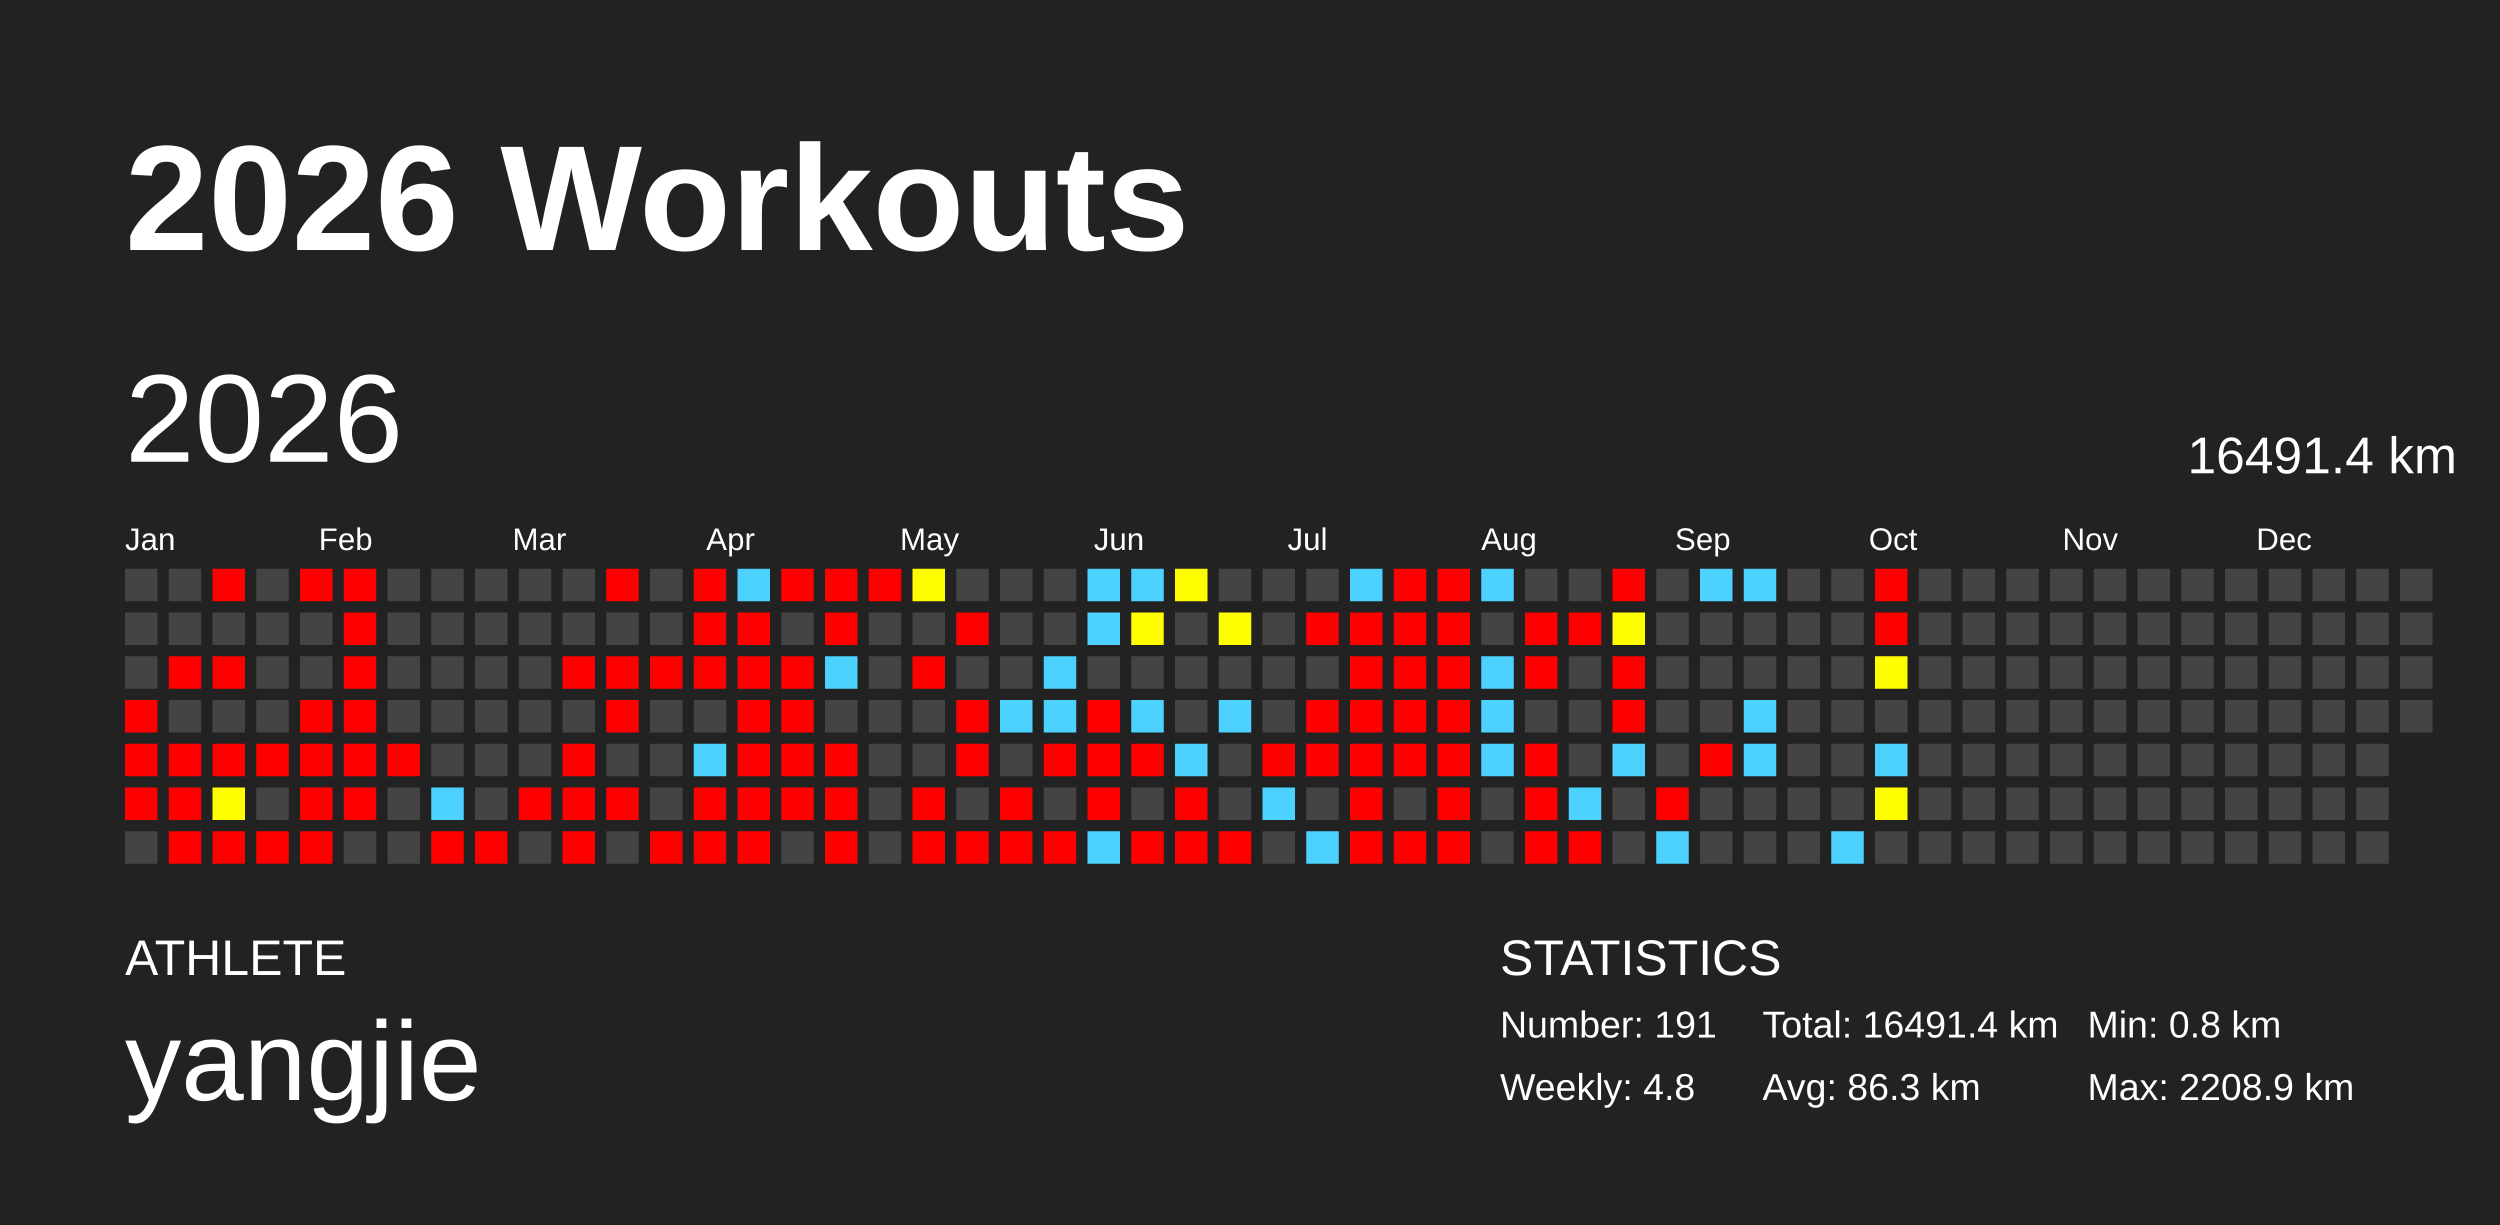
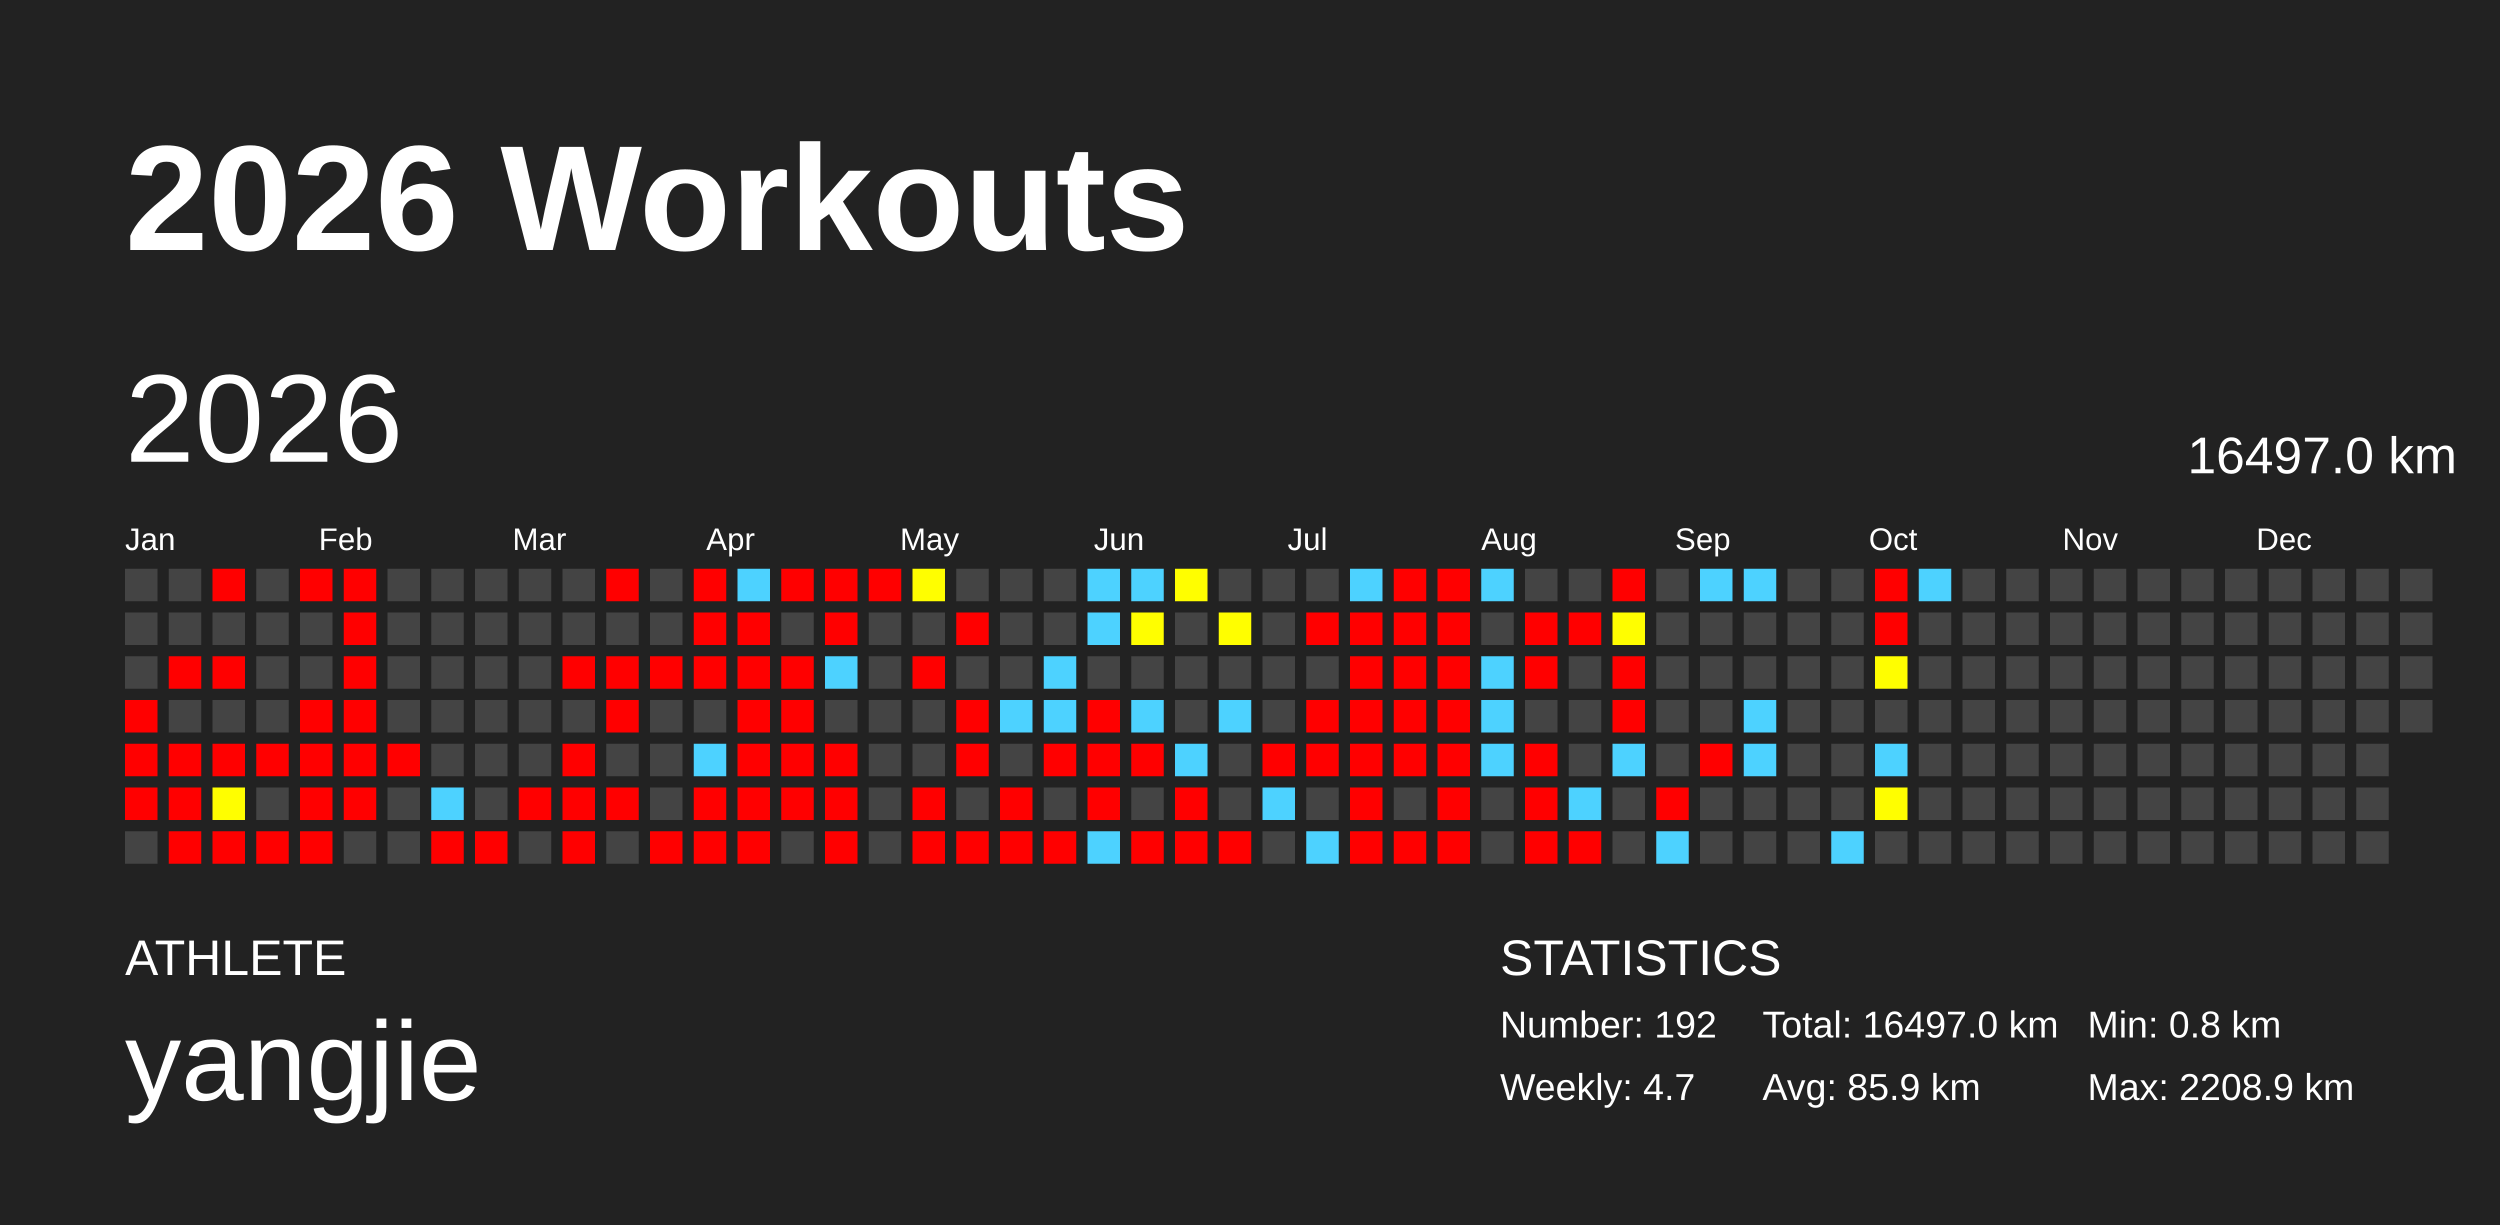
<svg xmlns="http://www.w3.org/2000/svg" baseProfile="full" height="98mm" version="1.1" viewBox="0,0,200,98" width="200mm">
  <defs />
  <rect fill="#222222" height="98" width="200" x="0" y="0" />
  <text fill="#FFFFFF" style="font-size:12px; font-family:Arial; font-weight:bold;" x="10" y="20">2026 Workouts</text>
  <text fill="#FFFFFF" style="font-size:4px; font-family:Arial" x="10" y="78">ATHLETE</text>
  <text fill="#FFFFFF" style="font-size:9px; font-family:Arial" x="10" y="88">yangjie</text>
  <text fill="#FFFFFF" style="font-size:4px; font-family:Arial" x="120" y="78">STATISTICS</text>
-   <text fill="#FFFFFF" style="font-size:3px; font-family:Arial" x="120" y="83">Number: 191</text>
-   <text fill="#FFFFFF" style="font-size:3px; font-family:Arial" x="120" y="88">Weekly: 4.8</text>
-   <text fill="#FFFFFF" style="font-size:3px; font-family:Arial" x="141" y="83">Total: 16491.4 km</text>
-   <text fill="#FFFFFF" style="font-size:3px; font-family:Arial" x="141" y="88">Avg: 86.3 km</text>
+   <text fill="#FFFFFF" style="font-size:3px; font-family:Arial" x="120" y="83">Number: 192</text>
+   <text fill="#FFFFFF" style="font-size:3px; font-family:Arial" x="120" y="88">Weekly: 4.7</text>
+   <text fill="#FFFFFF" style="font-size:3px; font-family:Arial" x="141" y="83">Total: 16497.0 km</text>
+   <text fill="#FFFFFF" style="font-size:3px; font-family:Arial" x="141" y="88">Avg: 85.9 km</text>
  <text fill="#FFFFFF" style="font-size:3px; font-family:Arial" x="167" y="83">Min: 0.8 km</text>
  <text fill="#FFFFFF" style="font-size:3px; font-family:Arial" x="167" y="88">Max: 2208.9 km</text>
  <text dominant-baseline="hanging" fill="#FFFFFF" style="font-size:10.0px; font-family:Arial;" x="10" y="30">2026</text>
-   <text dominant-baseline="hanging" fill="#FFFFFF" style="font-size:4.125px; font-family:Arial;" x="175" y="35">16491.4 km</text>
+   <text dominant-baseline="hanging" fill="#FFFFFF" style="font-size:4.125px; font-family:Arial;" x="175" y="35">16497.0 km</text>
  <text fill="#FFFFFF" style="font-size:2.5px; font-family:Arial" x="10.0" y="44">Jan</text>
  <text fill="#FFFFFF" style="font-size:2.5px; font-family:Arial" x="25.5" y="44">Feb</text>
  <text fill="#FFFFFF" style="font-size:2.5px; font-family:Arial" x="41.0" y="44">Mar</text>
  <text fill="#FFFFFF" style="font-size:2.5px; font-family:Arial" x="56.5" y="44">Apr</text>
  <text fill="#FFFFFF" style="font-size:2.5px; font-family:Arial" x="72.0" y="44">May</text>
  <text fill="#FFFFFF" style="font-size:2.5px; font-family:Arial" x="87.5" y="44">Jun</text>
  <text fill="#FFFFFF" style="font-size:2.5px; font-family:Arial" x="103.0" y="44">Jul</text>
  <text fill="#FFFFFF" style="font-size:2.5px; font-family:Arial" x="118.5" y="44">Aug</text>
  <text fill="#FFFFFF" style="font-size:2.5px; font-family:Arial" x="134.0" y="44">Sep</text>
  <text fill="#FFFFFF" style="font-size:2.5px; font-family:Arial" x="149.5" y="44">Oct</text>
  <text fill="#FFFFFF" style="font-size:2.5px; font-family:Arial" x="165.0" y="44">Nov</text>
  <text fill="#FFFFFF" style="font-size:2.5px; font-family:Arial" x="180.5" y="44">Dec</text>
  <rect fill="#444444" height="2.6" width="2.6" x="10.0" y="45.5" />
  <rect fill="#444444" height="2.6" width="2.6" x="10.0" y="49.0" />
  <rect fill="#444444" height="2.6" width="2.6" x="10.0" y="52.5" />
  <rect fill="red" height="2.6" width="2.6" x="10.0" y="56.0" />
  <rect fill="red" height="2.6" width="2.6" x="10.0" y="59.5" />
  <rect fill="red" height="2.6" width="2.6" x="10.0" y="63.0" />
  <rect fill="#444444" height="2.6" width="2.6" x="10.0" y="66.5" />
  <rect fill="#444444" height="2.6" width="2.6" x="13.5" y="45.5" />
  <rect fill="#444444" height="2.6" width="2.6" x="13.5" y="49.0" />
  <rect fill="red" height="2.6" width="2.6" x="13.5" y="52.5" />
  <rect fill="#444444" height="2.6" width="2.6" x="13.5" y="56.0" />
  <rect fill="red" height="2.6" width="2.6" x="13.5" y="59.5" />
  <rect fill="red" height="2.6" width="2.6" x="13.5" y="63.0" />
  <rect fill="red" height="2.6" width="2.6" x="13.5" y="66.5" />
  <rect fill="red" height="2.6" width="2.6" x="17.0" y="45.5" />
  <rect fill="#444444" height="2.6" width="2.6" x="17.0" y="49.0" />
  <rect fill="red" height="2.6" width="2.6" x="17.0" y="52.5" />
  <rect fill="#444444" height="2.6" width="2.6" x="17.0" y="56.0" />
  <rect fill="red" height="2.6" width="2.6" x="17.0" y="59.5" />
  <rect fill="#fffe00" height="2.6" width="2.6" x="17.0" y="63.0" />
  <rect fill="red" height="2.6" width="2.6" x="17.0" y="66.5" />
  <rect fill="#444444" height="2.6" width="2.6" x="20.5" y="45.5" />
  <rect fill="#444444" height="2.6" width="2.6" x="20.5" y="49.0" />
  <rect fill="#444444" height="2.6" width="2.6" x="20.5" y="52.5" />
  <rect fill="#444444" height="2.6" width="2.6" x="20.5" y="56.0" />
  <rect fill="red" height="2.6" width="2.6" x="20.5" y="59.5" />
  <rect fill="#444444" height="2.6" width="2.6" x="20.5" y="63.0" />
  <rect fill="red" height="2.6" width="2.6" x="20.5" y="66.5" />
  <rect fill="red" height="2.6" width="2.6" x="24.0" y="45.5" />
  <rect fill="#444444" height="2.6" width="2.6" x="24.0" y="49.0" />
  <rect fill="#444444" height="2.6" width="2.6" x="24.0" y="52.5" />
  <rect fill="red" height="2.6" width="2.6" x="24.0" y="56.0" />
  <rect fill="red" height="2.6" width="2.6" x="24.0" y="59.5" />
  <rect fill="red" height="2.6" width="2.6" x="24.0" y="63.0" />
  <rect fill="red" height="2.6" width="2.6" x="24.0" y="66.5" />
  <rect fill="red" height="2.6" width="2.6" x="27.5" y="45.5" />
  <rect fill="red" height="2.6" width="2.6" x="27.5" y="49.0" />
  <rect fill="red" height="2.6" width="2.6" x="27.5" y="52.5" />
  <rect fill="red" height="2.6" width="2.6" x="27.5" y="56.0" />
  <rect fill="red" height="2.6" width="2.6" x="27.5" y="59.5" />
  <rect fill="red" height="2.6" width="2.6" x="27.5" y="63.0" />
  <rect fill="#444444" height="2.6" width="2.6" x="27.5" y="66.5" />
  <rect fill="#444444" height="2.6" width="2.6" x="31.0" y="45.5" />
  <rect fill="#444444" height="2.6" width="2.6" x="31.0" y="49.0" />
  <rect fill="#444444" height="2.6" width="2.6" x="31.0" y="52.5" />
  <rect fill="#444444" height="2.6" width="2.6" x="31.0" y="56.0" />
  <rect fill="red" height="2.6" width="2.6" x="31.0" y="59.5" />
  <rect fill="#444444" height="2.6" width="2.6" x="31.0" y="63.0" />
  <rect fill="#444444" height="2.6" width="2.6" x="31.0" y="66.5" />
  <rect fill="#444444" height="2.6" width="2.6" x="34.5" y="45.5" />
  <rect fill="#444444" height="2.6" width="2.6" x="34.5" y="49.0" />
  <rect fill="#444444" height="2.6" width="2.6" x="34.5" y="52.5" />
  <rect fill="#444444" height="2.6" width="2.6" x="34.5" y="56.0" />
  <rect fill="#444444" height="2.6" width="2.6" x="34.5" y="59.5" />
  <rect fill="#4dd2ff" height="2.6" width="2.6" x="34.5" y="63.0" />
  <rect fill="red" height="2.6" width="2.6" x="34.5" y="66.5" />
  <rect fill="#444444" height="2.6" width="2.6" x="38.0" y="45.5" />
  <rect fill="#444444" height="2.6" width="2.6" x="38.0" y="49.0" />
  <rect fill="#444444" height="2.6" width="2.6" x="38.0" y="52.5" />
  <rect fill="#444444" height="2.6" width="2.6" x="38.0" y="56.0" />
  <rect fill="#444444" height="2.6" width="2.6" x="38.0" y="59.5" />
  <rect fill="#444444" height="2.6" width="2.6" x="38.0" y="63.0" />
  <rect fill="red" height="2.6" width="2.6" x="38.0" y="66.5" />
  <rect fill="#444444" height="2.6" width="2.6" x="41.5" y="45.5" />
  <rect fill="#444444" height="2.6" width="2.6" x="41.5" y="49.0" />
  <rect fill="#444444" height="2.6" width="2.6" x="41.5" y="52.5" />
  <rect fill="#444444" height="2.6" width="2.6" x="41.5" y="56.0" />
  <rect fill="#444444" height="2.6" width="2.6" x="41.5" y="59.5" />
  <rect fill="red" height="2.6" width="2.6" x="41.5" y="63.0" />
  <rect fill="#444444" height="2.6" width="2.6" x="41.5" y="66.5" />
  <rect fill="#444444" height="2.6" width="2.6" x="45.0" y="45.5" />
  <rect fill="#444444" height="2.6" width="2.6" x="45.0" y="49.0" />
  <rect fill="red" height="2.6" width="2.6" x="45.0" y="52.5" />
  <rect fill="#444444" height="2.6" width="2.6" x="45.0" y="56.0" />
  <rect fill="red" height="2.6" width="2.6" x="45.0" y="59.5" />
  <rect fill="red" height="2.6" width="2.6" x="45.0" y="63.0" />
  <rect fill="red" height="2.6" width="2.6" x="45.0" y="66.5" />
  <rect fill="red" height="2.6" width="2.6" x="48.5" y="45.5" />
  <rect fill="#444444" height="2.6" width="2.6" x="48.5" y="49.0" />
  <rect fill="red" height="2.6" width="2.6" x="48.5" y="52.5" />
  <rect fill="red" height="2.6" width="2.6" x="48.5" y="56.0" />
  <rect fill="#444444" height="2.6" width="2.6" x="48.5" y="59.5" />
  <rect fill="red" height="2.6" width="2.6" x="48.5" y="63.0" />
  <rect fill="#444444" height="2.6" width="2.6" x="48.5" y="66.5" />
  <rect fill="#444444" height="2.6" width="2.6" x="52.0" y="45.5" />
  <rect fill="#444444" height="2.6" width="2.6" x="52.0" y="49.0" />
  <rect fill="red" height="2.6" width="2.6" x="52.0" y="52.5" />
  <rect fill="#444444" height="2.6" width="2.6" x="52.0" y="56.0" />
  <rect fill="#444444" height="2.6" width="2.6" x="52.0" y="59.5" />
  <rect fill="#444444" height="2.6" width="2.6" x="52.0" y="63.0" />
  <rect fill="red" height="2.6" width="2.6" x="52.0" y="66.5" />
  <rect fill="red" height="2.6" width="2.6" x="55.5" y="45.5" />
  <rect fill="red" height="2.6" width="2.6" x="55.5" y="49.0" />
  <rect fill="red" height="2.6" width="2.6" x="55.5" y="52.5" />
  <rect fill="#444444" height="2.6" width="2.6" x="55.5" y="56.0" />
  <rect fill="#4dd2ff" height="2.6" width="2.6" x="55.5" y="59.5" />
  <rect fill="red" height="2.6" width="2.6" x="55.5" y="63.0" />
  <rect fill="red" height="2.6" width="2.6" x="55.5" y="66.5" />
  <rect fill="#4dd2ff" height="2.6" width="2.6" x="59.0" y="45.5" />
  <rect fill="red" height="2.6" width="2.6" x="59.0" y="49.0" />
  <rect fill="red" height="2.6" width="2.6" x="59.0" y="52.5" />
  <rect fill="red" height="2.6" width="2.6" x="59.0" y="56.0" />
  <rect fill="red" height="2.6" width="2.6" x="59.0" y="59.5" />
  <rect fill="red" height="2.6" width="2.6" x="59.0" y="63.0" />
  <rect fill="red" height="2.6" width="2.6" x="59.0" y="66.5" />
  <rect fill="red" height="2.6" width="2.6" x="62.5" y="45.5" />
  <rect fill="#444444" height="2.6" width="2.6" x="62.5" y="49.0" />
  <rect fill="red" height="2.6" width="2.6" x="62.5" y="52.5" />
  <rect fill="red" height="2.6" width="2.6" x="62.5" y="56.0" />
  <rect fill="red" height="2.6" width="2.6" x="62.5" y="59.5" />
  <rect fill="red" height="2.6" width="2.6" x="62.5" y="63.0" />
  <rect fill="#444444" height="2.6" width="2.6" x="62.5" y="66.5" />
  <rect fill="red" height="2.6" width="2.6" x="66.0" y="45.5" />
  <rect fill="red" height="2.6" width="2.6" x="66.0" y="49.0" />
  <rect fill="#4dd2ff" height="2.6" width="2.6" x="66.0" y="52.5" />
  <rect fill="#444444" height="2.6" width="2.6" x="66.0" y="56.0" />
  <rect fill="red" height="2.6" width="2.6" x="66.0" y="59.5" />
  <rect fill="red" height="2.6" width="2.6" x="66.0" y="63.0" />
  <rect fill="red" height="2.6" width="2.6" x="66.0" y="66.5" />
  <rect fill="red" height="2.6" width="2.6" x="69.5" y="45.5" />
  <rect fill="#444444" height="2.6" width="2.6" x="69.5" y="49.0" />
  <rect fill="#444444" height="2.6" width="2.6" x="69.5" y="52.5" />
  <rect fill="#444444" height="2.6" width="2.6" x="69.5" y="56.0" />
  <rect fill="#444444" height="2.6" width="2.6" x="69.5" y="59.5" />
  <rect fill="#444444" height="2.6" width="2.6" x="69.5" y="63.0" />
  <rect fill="#444444" height="2.6" width="2.6" x="69.5" y="66.5" />
  <rect fill="#fffe00" height="2.6" width="2.6" x="73.0" y="45.5" />
  <rect fill="#444444" height="2.6" width="2.6" x="73.0" y="49.0" />
  <rect fill="red" height="2.6" width="2.6" x="73.0" y="52.5" />
  <rect fill="#444444" height="2.6" width="2.6" x="73.0" y="56.0" />
  <rect fill="#444444" height="2.6" width="2.6" x="73.0" y="59.5" />
  <rect fill="red" height="2.6" width="2.6" x="73.0" y="63.0" />
  <rect fill="red" height="2.6" width="2.6" x="73.0" y="66.5" />
  <rect fill="#444444" height="2.6" width="2.6" x="76.5" y="45.5" />
  <rect fill="red" height="2.6" width="2.6" x="76.5" y="49.0" />
  <rect fill="#444444" height="2.6" width="2.6" x="76.5" y="52.5" />
  <rect fill="red" height="2.6" width="2.6" x="76.5" y="56.0" />
  <rect fill="red" height="2.6" width="2.6" x="76.5" y="59.5" />
  <rect fill="#444444" height="2.6" width="2.6" x="76.5" y="63.0" />
  <rect fill="red" height="2.6" width="2.6" x="76.5" y="66.5" />
  <rect fill="#444444" height="2.6" width="2.6" x="80.0" y="45.5" />
  <rect fill="#444444" height="2.6" width="2.6" x="80.0" y="49.0" />
  <rect fill="#444444" height="2.6" width="2.6" x="80.0" y="52.5" />
  <rect fill="#4dd2ff" height="2.6" width="2.6" x="80.0" y="56.0" />
  <rect fill="#444444" height="2.6" width="2.6" x="80.0" y="59.5" />
  <rect fill="red" height="2.6" width="2.6" x="80.0" y="63.0" />
  <rect fill="red" height="2.6" width="2.6" x="80.0" y="66.5" />
  <rect fill="#444444" height="2.6" width="2.6" x="83.5" y="45.5" />
  <rect fill="#444444" height="2.6" width="2.6" x="83.5" y="49.0" />
  <rect fill="#4dd2ff" height="2.6" width="2.6" x="83.5" y="52.5" />
  <rect fill="#4dd2ff" height="2.6" width="2.6" x="83.5" y="56.0" />
  <rect fill="red" height="2.6" width="2.6" x="83.5" y="59.5" />
  <rect fill="#444444" height="2.6" width="2.6" x="83.5" y="63.0" />
  <rect fill="red" height="2.6" width="2.6" x="83.5" y="66.5" />
  <rect fill="#4dd2ff" height="2.6" width="2.6" x="87.0" y="45.5" />
  <rect fill="#4dd2ff" height="2.6" width="2.6" x="87.0" y="49.0" />
  <rect fill="#444444" height="2.6" width="2.6" x="87.0" y="52.5" />
  <rect fill="red" height="2.6" width="2.6" x="87.0" y="56.0" />
  <rect fill="red" height="2.6" width="2.6" x="87.0" y="59.5" />
  <rect fill="red" height="2.6" width="2.6" x="87.0" y="63.0" />
  <rect fill="#4dd2ff" height="2.6" width="2.6" x="87.0" y="66.5" />
  <rect fill="#4dd2ff" height="2.6" width="2.6" x="90.5" y="45.5" />
  <rect fill="#fffe00" height="2.6" width="2.6" x="90.5" y="49.0" />
  <rect fill="#444444" height="2.6" width="2.6" x="90.5" y="52.5" />
  <rect fill="#4dd2ff" height="2.6" width="2.6" x="90.5" y="56.0" />
  <rect fill="red" height="2.6" width="2.6" x="90.5" y="59.5" />
  <rect fill="#444444" height="2.6" width="2.6" x="90.5" y="63.0" />
  <rect fill="red" height="2.6" width="2.6" x="90.5" y="66.5" />
  <rect fill="#fffe00" height="2.6" width="2.6" x="94.0" y="45.5" />
  <rect fill="#444444" height="2.6" width="2.6" x="94.0" y="49.0" />
  <rect fill="#444444" height="2.6" width="2.6" x="94.0" y="52.5" />
  <rect fill="#444444" height="2.6" width="2.6" x="94.0" y="56.0" />
  <rect fill="#4dd2ff" height="2.6" width="2.6" x="94.0" y="59.5" />
  <rect fill="red" height="2.6" width="2.6" x="94.0" y="63.0" />
  <rect fill="red" height="2.6" width="2.6" x="94.0" y="66.5" />
  <rect fill="#444444" height="2.6" width="2.6" x="97.5" y="45.5" />
  <rect fill="#fffe00" height="2.6" width="2.6" x="97.5" y="49.0" />
  <rect fill="#444444" height="2.6" width="2.6" x="97.5" y="52.5" />
  <rect fill="#4dd2ff" height="2.6" width="2.6" x="97.5" y="56.0" />
  <rect fill="#444444" height="2.6" width="2.6" x="97.5" y="59.5" />
  <rect fill="#444444" height="2.6" width="2.6" x="97.5" y="63.0" />
  <rect fill="red" height="2.6" width="2.6" x="97.5" y="66.5" />
  <rect fill="#444444" height="2.6" width="2.6" x="101.0" y="45.5" />
  <rect fill="#444444" height="2.6" width="2.6" x="101.0" y="49.0" />
  <rect fill="#444444" height="2.6" width="2.6" x="101.0" y="52.5" />
  <rect fill="#444444" height="2.6" width="2.6" x="101.0" y="56.0" />
  <rect fill="red" height="2.6" width="2.6" x="101.0" y="59.5" />
  <rect fill="#4dd2ff" height="2.6" width="2.6" x="101.0" y="63.0" />
  <rect fill="#444444" height="2.6" width="2.6" x="101.0" y="66.5" />
  <rect fill="#444444" height="2.6" width="2.6" x="104.5" y="45.5" />
  <rect fill="red" height="2.6" width="2.6" x="104.5" y="49.0" />
  <rect fill="#444444" height="2.6" width="2.6" x="104.5" y="52.5" />
  <rect fill="red" height="2.6" width="2.6" x="104.5" y="56.0" />
  <rect fill="red" height="2.6" width="2.6" x="104.5" y="59.5" />
  <rect fill="#444444" height="2.6" width="2.6" x="104.5" y="63.0" />
  <rect fill="#4dd2ff" height="2.6" width="2.6" x="104.5" y="66.5" />
  <rect fill="#4dd2ff" height="2.6" width="2.6" x="108.0" y="45.5" />
  <rect fill="red" height="2.6" width="2.6" x="108.0" y="49.0" />
  <rect fill="red" height="2.6" width="2.6" x="108.0" y="52.5" />
  <rect fill="red" height="2.6" width="2.6" x="108.0" y="56.0" />
  <rect fill="red" height="2.6" width="2.6" x="108.0" y="59.5" />
  <rect fill="red" height="2.6" width="2.6" x="108.0" y="63.0" />
  <rect fill="red" height="2.6" width="2.6" x="108.0" y="66.5" />
  <rect fill="red" height="2.6" width="2.6" x="111.5" y="45.5" />
  <rect fill="red" height="2.6" width="2.6" x="111.5" y="49.0" />
  <rect fill="red" height="2.6" width="2.6" x="111.5" y="52.5" />
  <rect fill="red" height="2.6" width="2.6" x="111.5" y="56.0" />
  <rect fill="red" height="2.6" width="2.6" x="111.5" y="59.5" />
  <rect fill="#444444" height="2.6" width="2.6" x="111.5" y="63.0" />
  <rect fill="red" height="2.6" width="2.6" x="111.5" y="66.5" />
  <rect fill="red" height="2.6" width="2.6" x="115.0" y="45.5" />
  <rect fill="red" height="2.6" width="2.6" x="115.0" y="49.0" />
  <rect fill="red" height="2.6" width="2.6" x="115.0" y="52.5" />
  <rect fill="red" height="2.6" width="2.6" x="115.0" y="56.0" />
  <rect fill="red" height="2.6" width="2.6" x="115.0" y="59.5" />
  <rect fill="red" height="2.6" width="2.6" x="115.0" y="63.0" />
  <rect fill="red" height="2.6" width="2.6" x="115.0" y="66.5" />
  <rect fill="#4dd2ff" height="2.6" width="2.6" x="118.5" y="45.5" />
  <rect fill="#444444" height="2.6" width="2.6" x="118.5" y="49.0" />
  <rect fill="#4dd2ff" height="2.6" width="2.6" x="118.5" y="52.5" />
  <rect fill="#4dd2ff" height="2.6" width="2.6" x="118.5" y="56.0" />
  <rect fill="#4dd2ff" height="2.6" width="2.6" x="118.5" y="59.5" />
  <rect fill="#444444" height="2.6" width="2.6" x="118.5" y="63.0" />
  <rect fill="#444444" height="2.6" width="2.6" x="118.5" y="66.5" />
  <rect fill="#444444" height="2.6" width="2.6" x="122.0" y="45.5" />
  <rect fill="red" height="2.6" width="2.6" x="122.0" y="49.0" />
  <rect fill="red" height="2.6" width="2.6" x="122.0" y="52.5" />
  <rect fill="#444444" height="2.6" width="2.6" x="122.0" y="56.0" />
  <rect fill="red" height="2.6" width="2.6" x="122.0" y="59.5" />
  <rect fill="red" height="2.6" width="2.6" x="122.0" y="63.0" />
  <rect fill="red" height="2.6" width="2.6" x="122.0" y="66.5" />
  <rect fill="#444444" height="2.6" width="2.6" x="125.5" y="45.5" />
  <rect fill="red" height="2.6" width="2.6" x="125.5" y="49.0" />
  <rect fill="#444444" height="2.6" width="2.6" x="125.5" y="52.5" />
  <rect fill="#444444" height="2.6" width="2.6" x="125.5" y="56.0" />
  <rect fill="#444444" height="2.6" width="2.6" x="125.5" y="59.5" />
  <rect fill="#4dd2ff" height="2.6" width="2.6" x="125.5" y="63.0" />
  <rect fill="red" height="2.6" width="2.6" x="125.5" y="66.5" />
  <rect fill="red" height="2.6" width="2.6" x="129.0" y="45.5" />
  <rect fill="#fffe00" height="2.6" width="2.6" x="129.0" y="49.0" />
  <rect fill="red" height="2.6" width="2.6" x="129.0" y="52.5" />
  <rect fill="red" height="2.6" width="2.6" x="129.0" y="56.0" />
  <rect fill="#4dd2ff" height="2.6" width="2.6" x="129.0" y="59.5" />
  <rect fill="#444444" height="2.6" width="2.6" x="129.0" y="63.0" />
  <rect fill="#444444" height="2.6" width="2.6" x="129.0" y="66.5" />
  <rect fill="#444444" height="2.6" width="2.6" x="132.5" y="45.5" />
  <rect fill="#444444" height="2.6" width="2.6" x="132.5" y="49.0" />
  <rect fill="#444444" height="2.6" width="2.6" x="132.5" y="52.5" />
  <rect fill="#444444" height="2.6" width="2.6" x="132.5" y="56.0" />
  <rect fill="#444444" height="2.6" width="2.6" x="132.5" y="59.5" />
  <rect fill="red" height="2.6" width="2.6" x="132.5" y="63.0" />
  <rect fill="#4dd2ff" height="2.6" width="2.6" x="132.5" y="66.5" />
  <rect fill="#4dd2ff" height="2.6" width="2.6" x="136.0" y="45.5" />
  <rect fill="#444444" height="2.6" width="2.6" x="136.0" y="49.0" />
  <rect fill="#444444" height="2.6" width="2.6" x="136.0" y="52.5" />
  <rect fill="#444444" height="2.6" width="2.6" x="136.0" y="56.0" />
  <rect fill="red" height="2.6" width="2.6" x="136.0" y="59.5" />
  <rect fill="#444444" height="2.6" width="2.6" x="136.0" y="63.0" />
  <rect fill="#444444" height="2.6" width="2.6" x="136.0" y="66.5" />
  <rect fill="#4dd2ff" height="2.6" width="2.6" x="139.5" y="45.5" />
  <rect fill="#444444" height="2.6" width="2.6" x="139.5" y="49.0" />
  <rect fill="#444444" height="2.6" width="2.6" x="139.5" y="52.5" />
  <rect fill="#4dd2ff" height="2.6" width="2.6" x="139.5" y="56.0" />
  <rect fill="#4dd2ff" height="2.6" width="2.6" x="139.5" y="59.5" />
  <rect fill="#444444" height="2.6" width="2.6" x="139.5" y="63.0" />
  <rect fill="#444444" height="2.6" width="2.6" x="139.5" y="66.5" />
  <rect fill="#444444" height="2.6" width="2.6" x="143.0" y="45.5" />
  <rect fill="#444444" height="2.6" width="2.6" x="143.0" y="49.0" />
  <rect fill="#444444" height="2.6" width="2.6" x="143.0" y="52.5" />
  <rect fill="#444444" height="2.6" width="2.6" x="143.0" y="56.0" />
  <rect fill="#444444" height="2.6" width="2.6" x="143.0" y="59.5" />
  <rect fill="#444444" height="2.6" width="2.6" x="143.0" y="63.0" />
  <rect fill="#444444" height="2.6" width="2.6" x="143.0" y="66.5" />
  <rect fill="#444444" height="2.6" width="2.6" x="146.5" y="45.5" />
  <rect fill="#444444" height="2.6" width="2.6" x="146.5" y="49.0" />
  <rect fill="#444444" height="2.6" width="2.6" x="146.5" y="52.5" />
  <rect fill="#444444" height="2.6" width="2.6" x="146.5" y="56.0" />
  <rect fill="#444444" height="2.6" width="2.6" x="146.5" y="59.5" />
  <rect fill="#444444" height="2.6" width="2.6" x="146.5" y="63.0" />
  <rect fill="#4dd2ff" height="2.6" width="2.6" x="146.5" y="66.5" />
  <rect fill="red" height="2.6" width="2.6" x="150.0" y="45.5" />
  <rect fill="red" height="2.6" width="2.6" x="150.0" y="49.0" />
  <rect fill="#fffe00" height="2.6" width="2.6" x="150.0" y="52.5" />
  <rect fill="#444444" height="2.6" width="2.6" x="150.0" y="56.0" />
  <rect fill="#4dd2ff" height="2.6" width="2.6" x="150.0" y="59.5" />
  <rect fill="#fffe00" height="2.6" width="2.6" x="150.0" y="63.0" />
  <rect fill="#444444" height="2.6" width="2.6" x="150.0" y="66.5" />
-   <rect fill="#444444" height="2.6" width="2.6" x="153.5" y="45.5" />
+   <rect fill="#4dd2ff" height="2.6" width="2.6" x="153.5" y="45.5" />
  <rect fill="#444444" height="2.6" width="2.6" x="153.5" y="49.0" />
  <rect fill="#444444" height="2.6" width="2.6" x="153.5" y="52.5" />
  <rect fill="#444444" height="2.6" width="2.6" x="153.5" y="56.0" />
  <rect fill="#444444" height="2.6" width="2.6" x="153.5" y="59.5" />
  <rect fill="#444444" height="2.6" width="2.6" x="153.5" y="63.0" />
  <rect fill="#444444" height="2.6" width="2.6" x="153.5" y="66.5" />
  <rect fill="#444444" height="2.6" width="2.6" x="157.0" y="45.5" />
  <rect fill="#444444" height="2.6" width="2.6" x="157.0" y="49.0" />
  <rect fill="#444444" height="2.6" width="2.6" x="157.0" y="52.5" />
  <rect fill="#444444" height="2.6" width="2.6" x="157.0" y="56.0" />
  <rect fill="#444444" height="2.6" width="2.6" x="157.0" y="59.5" />
  <rect fill="#444444" height="2.6" width="2.6" x="157.0" y="63.0" />
  <rect fill="#444444" height="2.6" width="2.6" x="157.0" y="66.5" />
  <rect fill="#444444" height="2.6" width="2.6" x="160.5" y="45.5" />
  <rect fill="#444444" height="2.6" width="2.6" x="160.5" y="49.0" />
  <rect fill="#444444" height="2.6" width="2.6" x="160.5" y="52.5" />
  <rect fill="#444444" height="2.6" width="2.6" x="160.5" y="56.0" />
  <rect fill="#444444" height="2.6" width="2.6" x="160.5" y="59.5" />
  <rect fill="#444444" height="2.6" width="2.6" x="160.5" y="63.0" />
  <rect fill="#444444" height="2.6" width="2.6" x="160.5" y="66.5" />
  <rect fill="#444444" height="2.6" width="2.6" x="164.0" y="45.5" />
  <rect fill="#444444" height="2.6" width="2.6" x="164.0" y="49.0" />
  <rect fill="#444444" height="2.6" width="2.6" x="164.0" y="52.5" />
  <rect fill="#444444" height="2.6" width="2.6" x="164.0" y="56.0" />
  <rect fill="#444444" height="2.6" width="2.6" x="164.0" y="59.5" />
  <rect fill="#444444" height="2.6" width="2.6" x="164.0" y="63.0" />
  <rect fill="#444444" height="2.6" width="2.6" x="164.0" y="66.5" />
  <rect fill="#444444" height="2.6" width="2.6" x="167.5" y="45.5" />
  <rect fill="#444444" height="2.6" width="2.6" x="167.5" y="49.0" />
  <rect fill="#444444" height="2.6" width="2.6" x="167.5" y="52.5" />
  <rect fill="#444444" height="2.6" width="2.6" x="167.5" y="56.0" />
  <rect fill="#444444" height="2.6" width="2.6" x="167.5" y="59.5" />
  <rect fill="#444444" height="2.6" width="2.6" x="167.5" y="63.0" />
  <rect fill="#444444" height="2.6" width="2.6" x="167.5" y="66.5" />
  <rect fill="#444444" height="2.6" width="2.6" x="171.0" y="45.5" />
  <rect fill="#444444" height="2.6" width="2.6" x="171.0" y="49.0" />
  <rect fill="#444444" height="2.6" width="2.6" x="171.0" y="52.5" />
  <rect fill="#444444" height="2.6" width="2.6" x="171.0" y="56.0" />
  <rect fill="#444444" height="2.6" width="2.6" x="171.0" y="59.5" />
  <rect fill="#444444" height="2.6" width="2.6" x="171.0" y="63.0" />
  <rect fill="#444444" height="2.6" width="2.6" x="171.0" y="66.5" />
  <rect fill="#444444" height="2.6" width="2.6" x="174.5" y="45.5" />
  <rect fill="#444444" height="2.6" width="2.6" x="174.5" y="49.0" />
  <rect fill="#444444" height="2.6" width="2.6" x="174.5" y="52.5" />
  <rect fill="#444444" height="2.6" width="2.6" x="174.5" y="56.0" />
  <rect fill="#444444" height="2.6" width="2.6" x="174.5" y="59.5" />
  <rect fill="#444444" height="2.6" width="2.6" x="174.5" y="63.0" />
  <rect fill="#444444" height="2.6" width="2.6" x="174.5" y="66.5" />
  <rect fill="#444444" height="2.6" width="2.6" x="178.0" y="45.5" />
  <rect fill="#444444" height="2.6" width="2.6" x="178.0" y="49.0" />
  <rect fill="#444444" height="2.6" width="2.6" x="178.0" y="52.5" />
  <rect fill="#444444" height="2.6" width="2.6" x="178.0" y="56.0" />
  <rect fill="#444444" height="2.6" width="2.6" x="178.0" y="59.5" />
  <rect fill="#444444" height="2.6" width="2.6" x="178.0" y="63.0" />
  <rect fill="#444444" height="2.6" width="2.6" x="178.0" y="66.5" />
  <rect fill="#444444" height="2.6" width="2.6" x="181.5" y="45.5" />
  <rect fill="#444444" height="2.6" width="2.6" x="181.5" y="49.0" />
  <rect fill="#444444" height="2.6" width="2.6" x="181.5" y="52.5" />
  <rect fill="#444444" height="2.6" width="2.6" x="181.5" y="56.0" />
  <rect fill="#444444" height="2.6" width="2.6" x="181.5" y="59.5" />
  <rect fill="#444444" height="2.6" width="2.6" x="181.5" y="63.0" />
  <rect fill="#444444" height="2.6" width="2.6" x="181.5" y="66.5" />
  <rect fill="#444444" height="2.6" width="2.6" x="185.0" y="45.5" />
  <rect fill="#444444" height="2.6" width="2.6" x="185.0" y="49.0" />
  <rect fill="#444444" height="2.6" width="2.6" x="185.0" y="52.5" />
  <rect fill="#444444" height="2.6" width="2.6" x="185.0" y="56.0" />
  <rect fill="#444444" height="2.6" width="2.6" x="185.0" y="59.5" />
  <rect fill="#444444" height="2.6" width="2.6" x="185.0" y="63.0" />
  <rect fill="#444444" height="2.6" width="2.6" x="185.0" y="66.5" />
  <rect fill="#444444" height="2.6" width="2.6" x="188.5" y="45.5" />
  <rect fill="#444444" height="2.6" width="2.6" x="188.5" y="49.0" />
  <rect fill="#444444" height="2.6" width="2.6" x="188.5" y="52.5" />
  <rect fill="#444444" height="2.6" width="2.6" x="188.5" y="56.0" />
  <rect fill="#444444" height="2.6" width="2.6" x="188.5" y="59.5" />
  <rect fill="#444444" height="2.6" width="2.6" x="188.5" y="63.0" />
  <rect fill="#444444" height="2.6" width="2.6" x="188.5" y="66.5" />
  <rect fill="#444444" height="2.6" width="2.6" x="192.0" y="45.5" />
  <rect fill="#444444" height="2.6" width="2.6" x="192.0" y="49.0" />
  <rect fill="#444444" height="2.6" width="2.6" x="192.0" y="52.5" />
  <rect fill="#444444" height="2.6" width="2.6" x="192.0" y="56.0" />
</svg>
